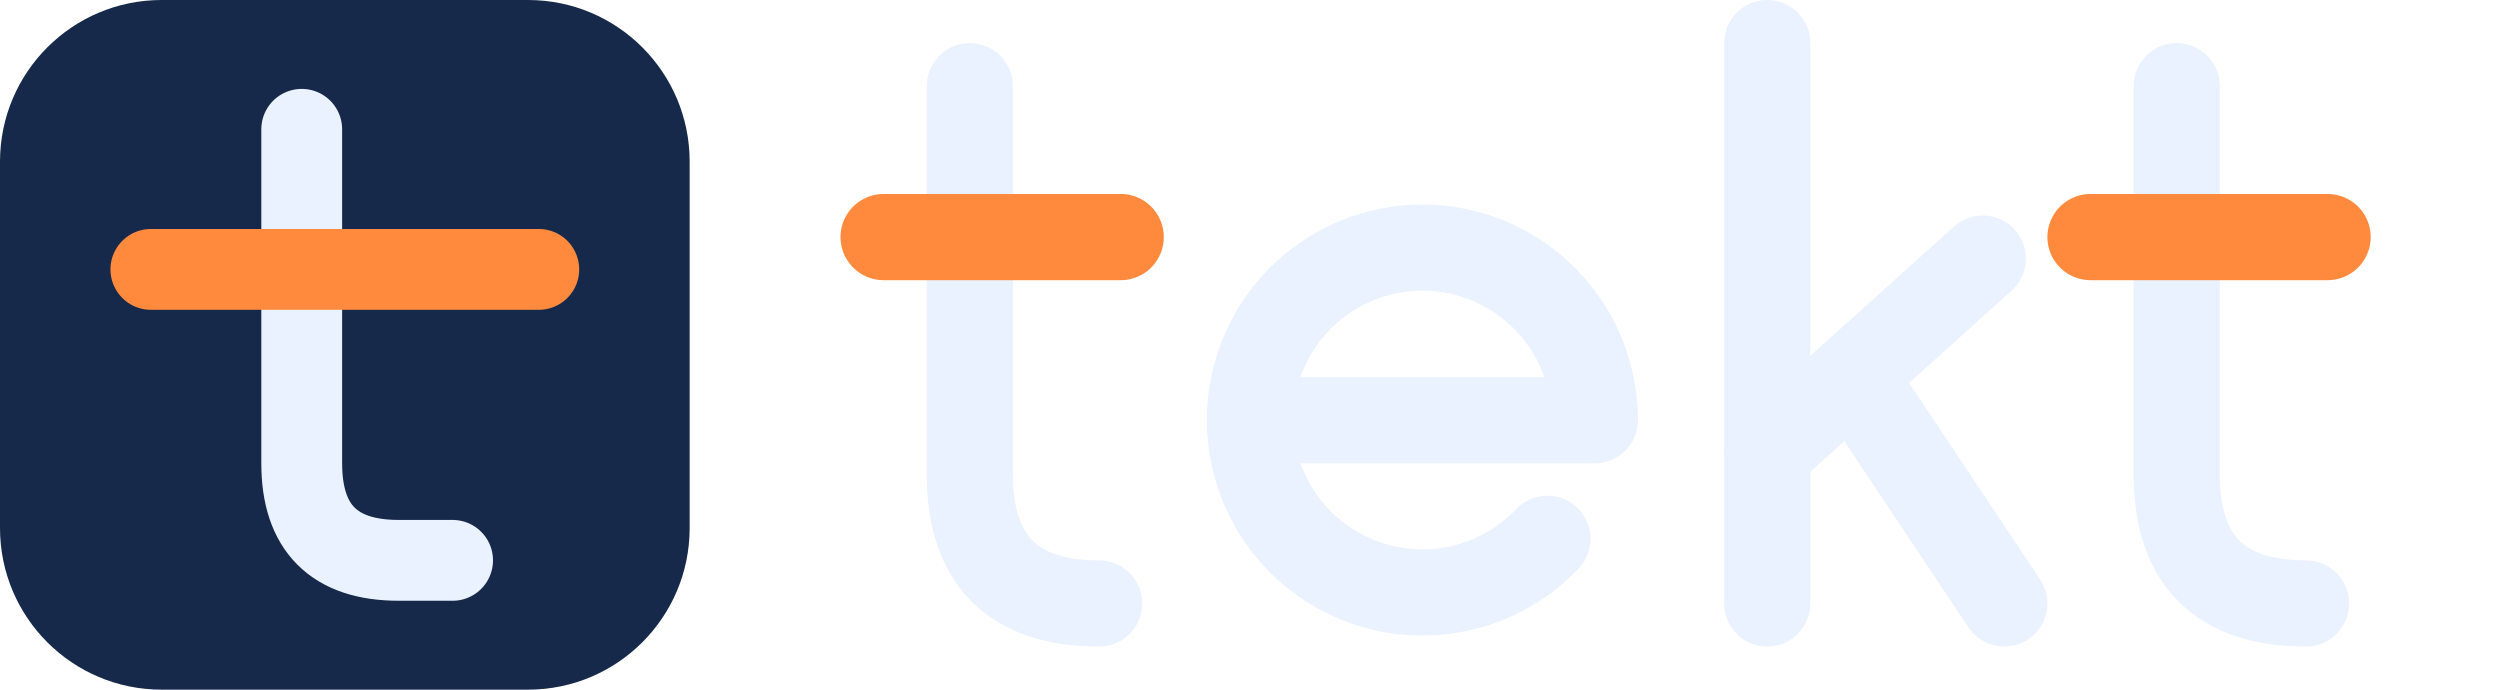
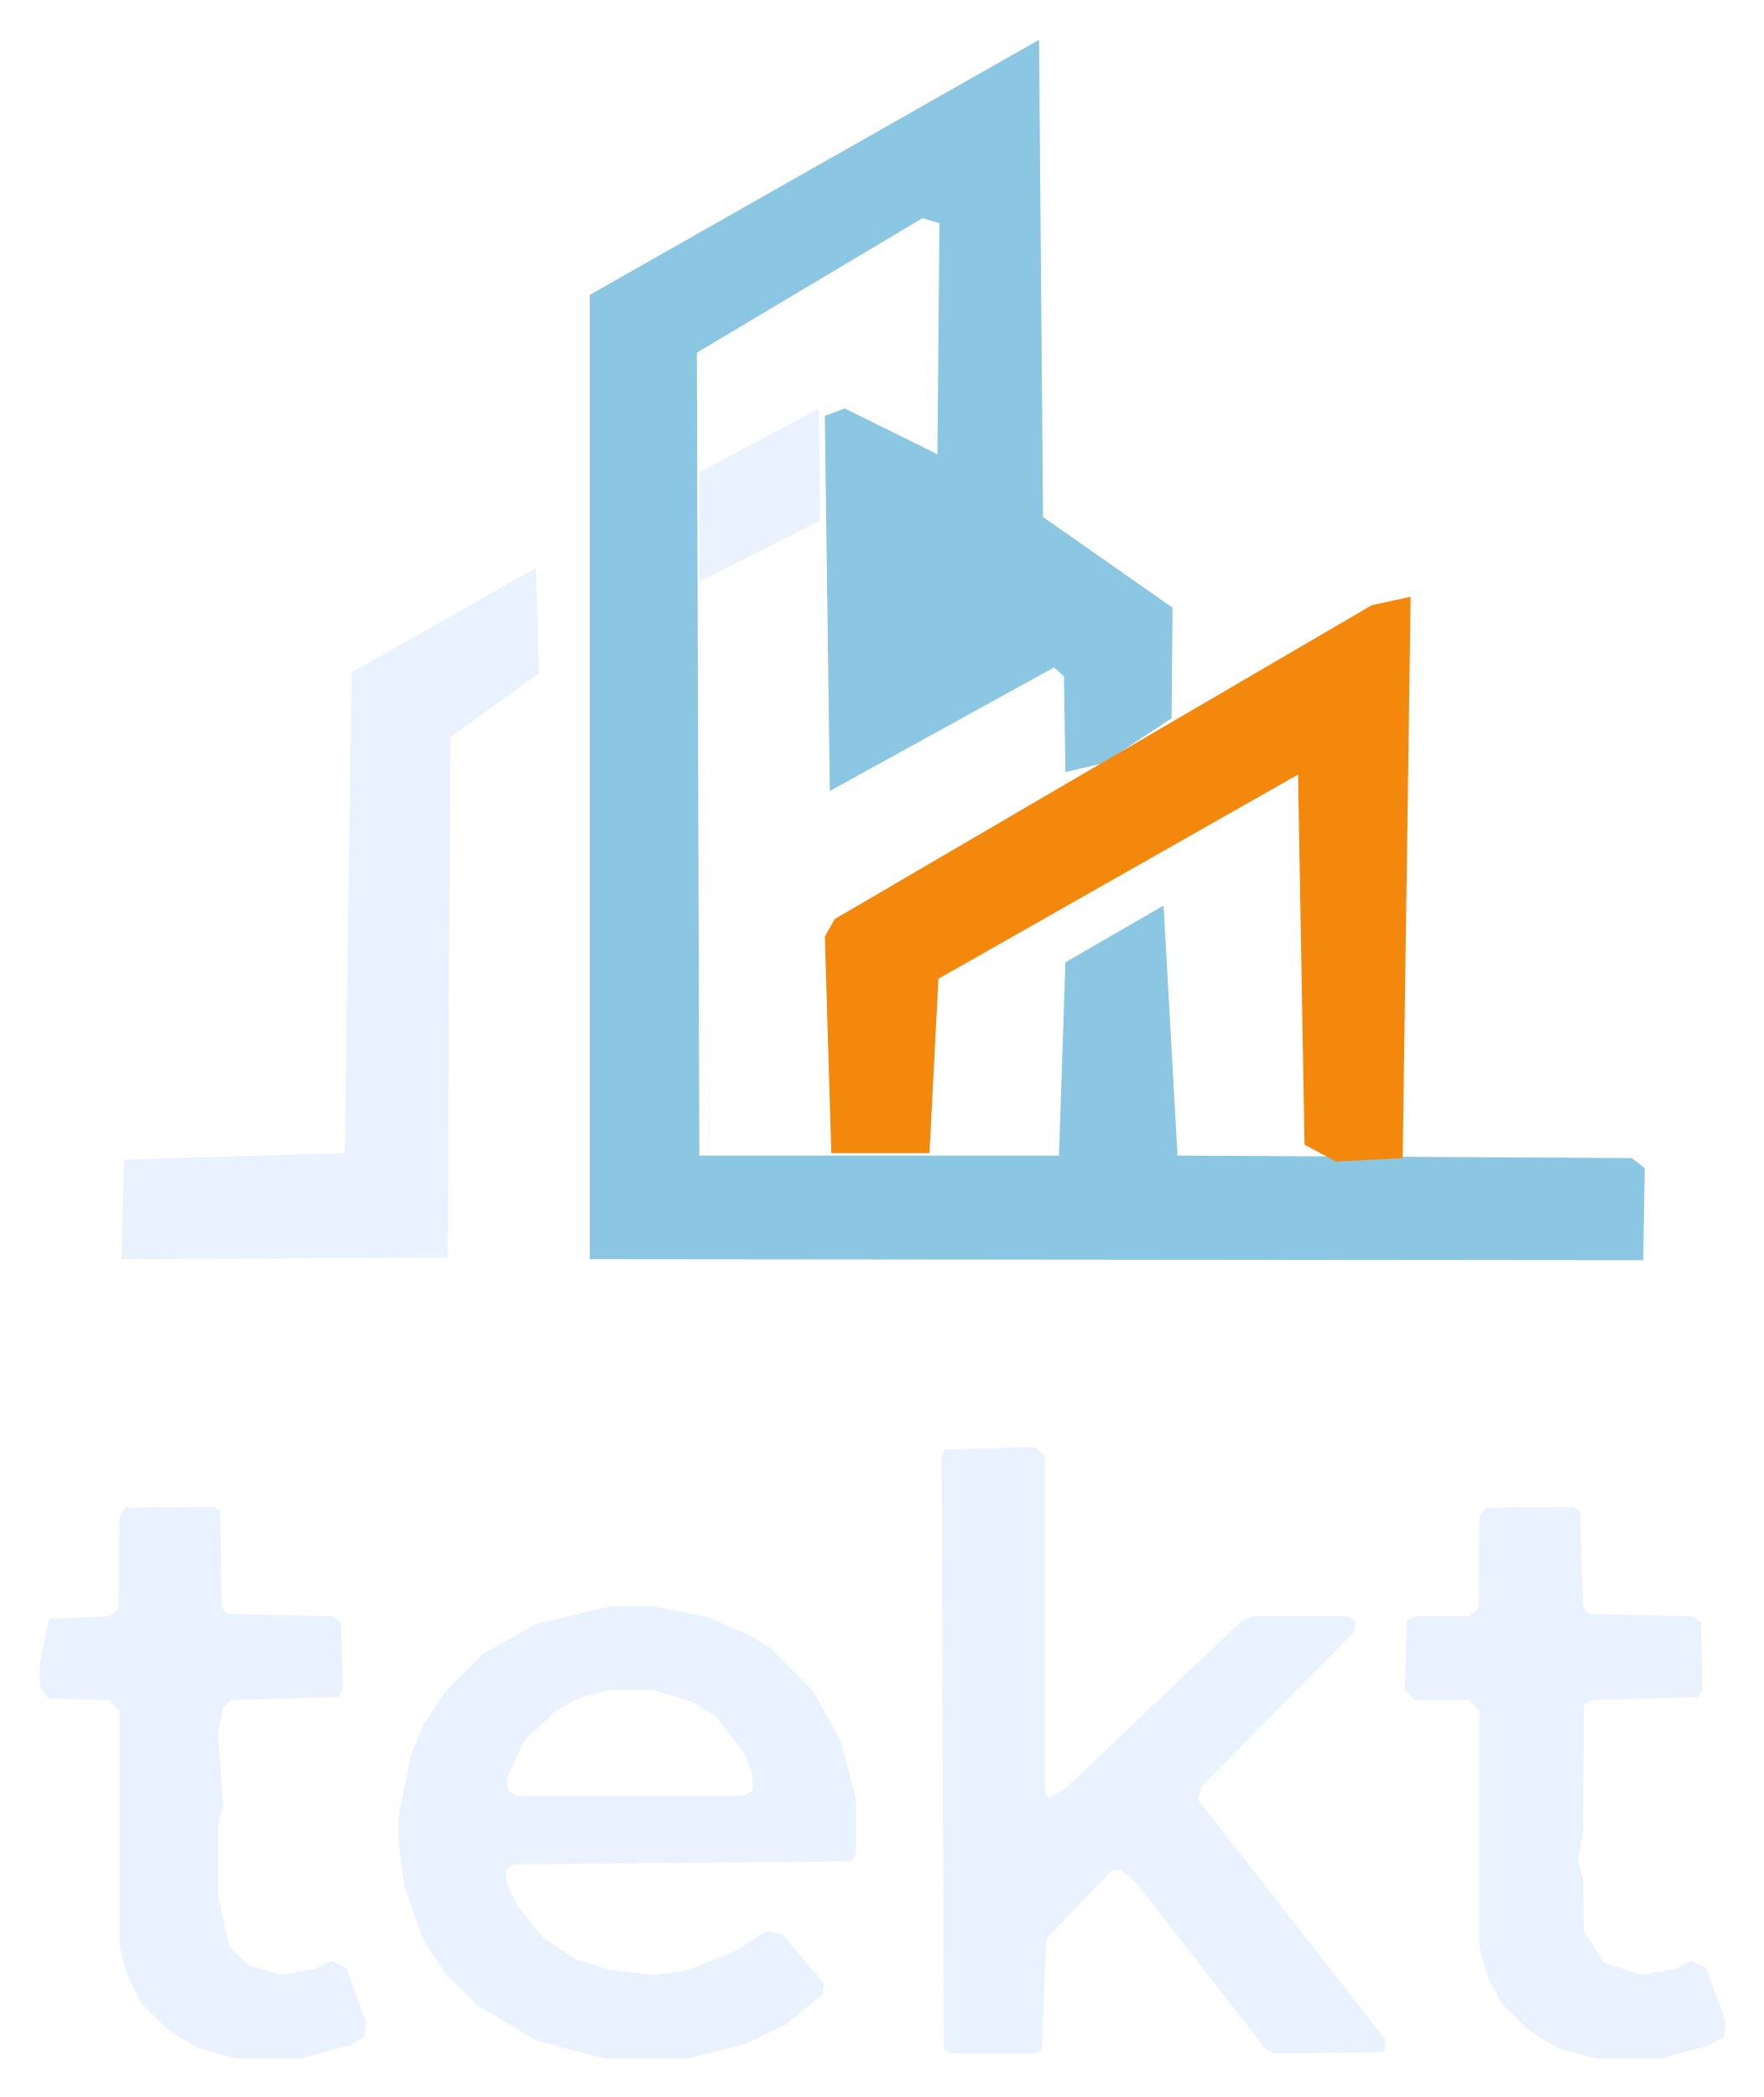
- <svg xmlns="http://www.w3.org/2000/svg" viewBox="0 0 232 64" role="img" aria-label="tekt">
-   <g transform="translate(0 0) scale(1.0)">
-     <rect width="64" height="64" rx="15" fill="#16294A" />
-     <path d="M28 12 V43 Q28 52 37 52 H42" fill="none" stroke="#EAF2FF" stroke-width="7.5" stroke-linecap="round" stroke-linejoin="round" />
-     <path d="M14 25 H50" fill="none" stroke="#FF8A3D" stroke-width="7.5" stroke-linecap="round" />
+ <svg xmlns="http://www.w3.org/2000/svg" viewBox="0 0 354 421" role="img" aria-label="tekt">
+   <g transform="translate(24.4 8.0) scale(1)" fill-rule="evenodd">
+     <path fill="#8bc6e3" d="M94.0 51.2 L94.0 244.8 L305.5 245.0 L305.8 226.5 L303.2 224.5 L212.0 224.0 L209.2 173.8 L189.5 185.2 L188.2 224.0 L116.0 224.0 L115.5 62.8 L160.8 35.8 L164.2 36.8 L163.8 83.2 L145.2 74.0 L141.2 75.5 L142.2 150.8 L187.2 126.0 L189.2 127.8 L189.5 147.0 L197.2 145.2 L210.8 136.2 L211.0 114.0 L185.0 95.8 L184.2 0.0 Z" />
+     <path fill="#f3880d" d="M258.8 111.8 L251.0 113.5 L143.2 176.5 L141.2 180.0 L142.5 223.5 L162.2 223.5 L164.0 188.5 L236.2 147.5 L237.5 221.8 L243.8 225.2 L257.2 224.5 Z" />
+     <path fill="#eaf2ff" d="M83.2 106.0 L46.2 127.0 L44.8 223.5 L0.5 224.8 L0.0 244.8 L65.5 244.5 L66.0 140.0 L83.8 127.2 Z M140.0 74.0 L116.0 86.8 L116.0 108.8 L140.2 96.5 Z" />
  </g>
-   <g transform="translate(80 0)">
-     <path d="M10 8 V44 Q10 56 22 56" stroke="#EAF2FF" stroke-width="8" stroke-linecap="round" stroke-linejoin="round" fill="none" />
-     <path d="M2 22 H24" stroke="#FF8A3D" stroke-width="8" stroke-linecap="round" stroke-linejoin="round" fill="none" />
-     <path d="M36 39 H68 A16 16 0 1 0 63.6 50" stroke="#EAF2FF" stroke-width="8" stroke-linecap="round" stroke-linejoin="round" fill="none" />
-     <path d="M84 4 V56" stroke="#EAF2FF" stroke-width="8" stroke-linecap="round" stroke-linejoin="round" fill="none" />
-     <path d="M104 24 L84 42 M92 35 L106 56" stroke="#EAF2FF" stroke-width="8" stroke-linecap="round" stroke-linejoin="round" fill="none" />
-     <path d="M122 8 V44 Q122 56 134 56" stroke="#EAF2FF" stroke-width="8" stroke-linecap="round" stroke-linejoin="round" fill="none" />
-     <path d="M114 22 H136" stroke="#FF8A3D" stroke-width="8" stroke-linecap="round" stroke-linejoin="round" fill="none" />
+   <g transform="translate(8.0 290.5) scale(1)" fill-rule="evenodd">
+     <path fill="#eaf2ff" d="M99.8 35.5 L89.0 41.5 L81.5 49.0 L77.0 55.8 L74.5 61.8 L72.0 74.5 L72.0 79.2 L73.2 88.2 L77.0 99.0 L81.5 105.8 L88.0 112.2 L99.8 119.2 L113.5 122.8 L130.2 122.8 L141.8 119.8 L150.0 115.8 L157.0 110.0 L157.5 107.8 L149.0 97.8 L145.8 97.2 L140.0 101.0 L130.2 105.0 L123.2 106.0 L114.5 105.0 L107.5 102.8 L101.0 98.5 L95.8 92.0 L93.8 87.8 L93.5 85.0 L95.2 83.8 L163.0 83.2 L163.8 81.8 L163.8 70.5 L160.8 59.0 L155.2 49.0 L146.8 40.5 L143.0 38.0 L134.2 34.2 L123.2 32.0 L114.5 32.0 Z M93.8 66.5 L97.2 59.0 L103.8 52.8 L108.8 50.2 L114.5 48.8 L123.2 48.8 L131.0 51.2 L135.8 54.2 L141.0 60.8 L143.0 65.2 L143.2 68.8 L141.5 70.0 L95.5 70.0 L94.0 69.0 Z M290.2 12.2 L289.0 14.0 L288.8 32.5 L286.8 34.0 L276.0 34.0 L274.5 34.8 L274.0 48.8 L276.0 50.8 L286.8 50.8 L289.0 53.0 L289.0 100.2 L290.5 106.0 L293.5 111.8 L299.0 117.2 L305.0 120.8 L312.5 122.8 L325.2 122.8 L335.0 120.2 L338.0 118.5 L338.5 115.5 L334.5 104.5 L331.5 103.2 L328.2 104.8 L321.5 106.0 L314.0 103.5 L310.0 97.2 L309.8 86.5 L308.8 83.2 L309.8 77.2 L310.0 51.8 L311.5 50.8 L333.0 50.2 L333.8 48.8 L333.5 35.2 L331.8 34.0 L310.8 33.5 L309.8 31.8 L309.2 12.8 L307.8 12.0 Z M17.2 12.2 L16.0 14.0 L15.8 32.5 L13.8 34.0 L1.8 34.5 L0.0 43.5 L0.0 48.0 L1.8 50.5 L13.8 50.8 L16.0 53.0 L16.0 100.2 L17.5 106.0 L20.5 111.8 L26.0 117.2 L32.0 120.8 L39.5 122.8 L52.2 122.8 L62.0 120.2 L65.0 118.5 L65.5 115.5 L61.5 104.5 L58.5 103.2 L55.2 104.8 L48.5 106.0 L41.8 104.0 L38.0 100.2 L35.8 90.2 L35.8 75.5 L36.8 72.2 L35.8 57.5 L36.8 52.2 L38.5 50.8 L60.0 50.2 L60.8 48.8 L60.5 35.2 L58.8 34.0 L37.5 33.5 L36.5 32.0 L36.2 12.8 L34.8 12.0 Z M181.8 0.5 L181.0 2.0 L181.5 121.0 L183.0 121.8 L199.8 121.8 L201.2 121.0 L202.0 98.8 L215.2 85.0 L217.0 84.8 L220.5 88.0 L246.2 121.0 L248.0 121.8 L269.5 121.5 L270.2 120.8 L270.0 118.8 L232.5 70.8 L233.2 68.2 L264.0 37.0 L264.2 35.0 L262.8 34.0 L243.5 34.0 L241.2 35.0 L206.0 68.5 L202.5 70.5 L201.8 69.2 L201.8 2.0 L199.8 0.0 Z" />
  </g>
</svg>
